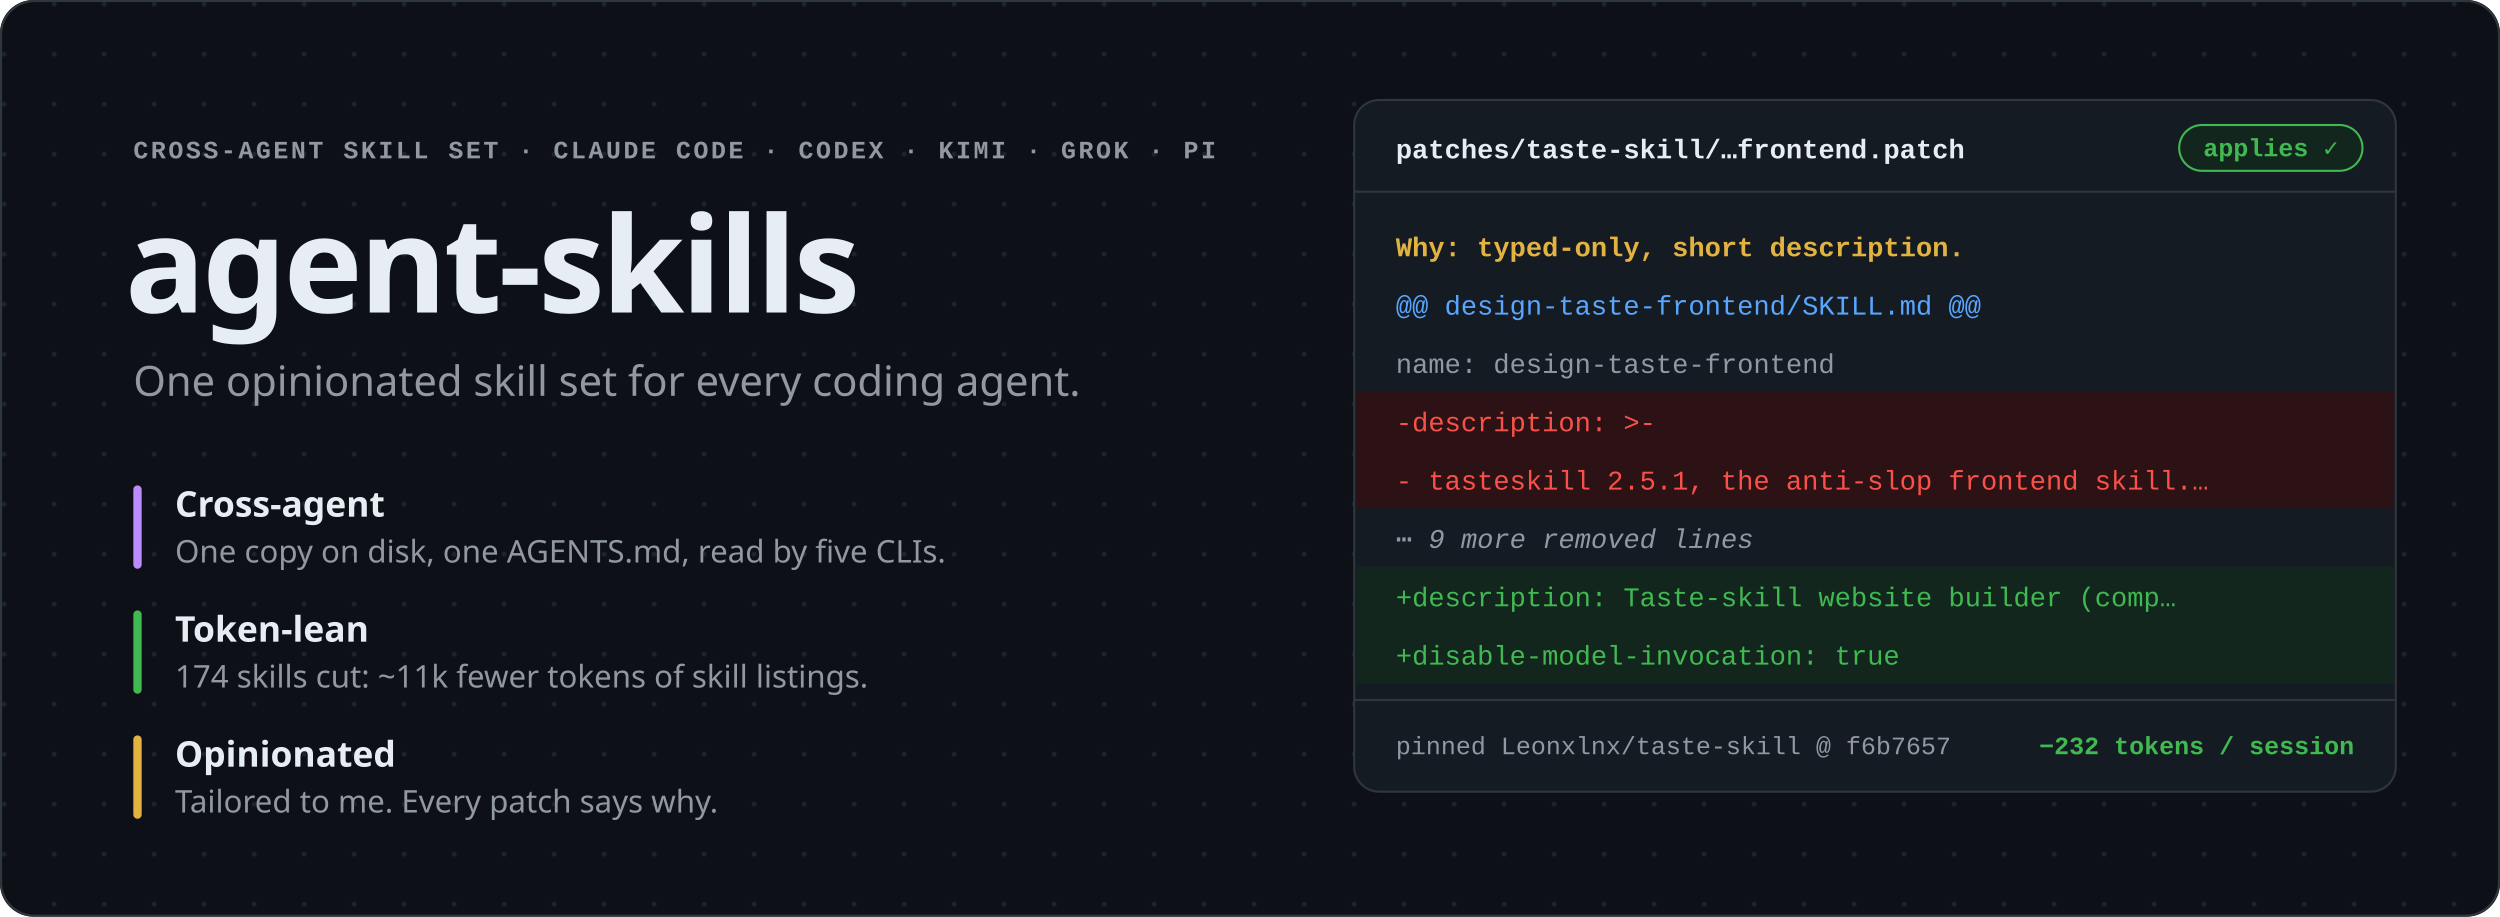
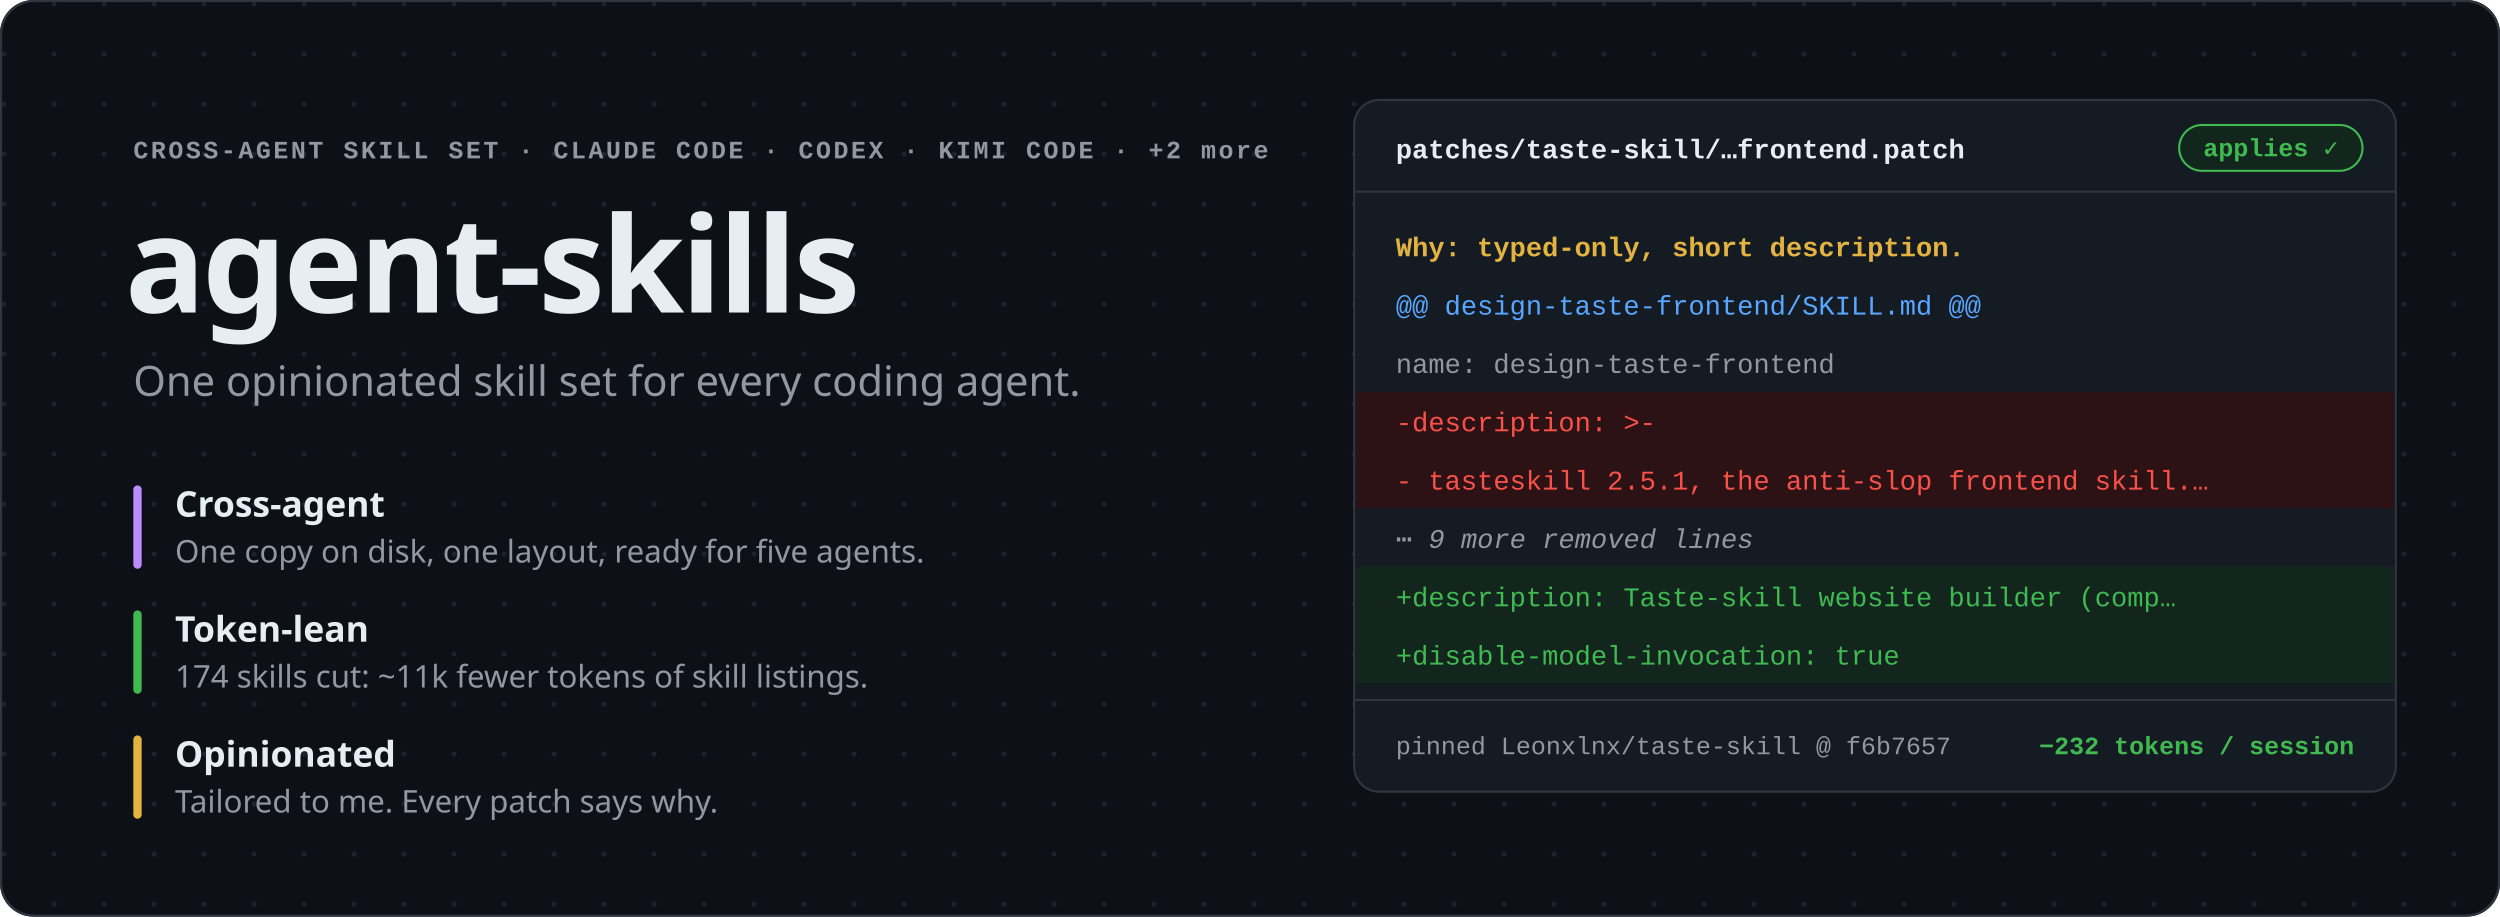
<svg xmlns="http://www.w3.org/2000/svg" width="1200" height="440" viewBox="0 0 1200 440" role="img" aria-labelledby="t">
  <style>
  .sans { font-family: -apple-system, BlinkMacSystemFont, 'Segoe UI', 'Noto Sans', Helvetica, Arial, sans-serif; }
  .mono { font-family: ui-monospace, SFMono-Regular, 'SF Mono', Menlo, Consolas, 'Liberation Mono', monospace; }
  .flow { stroke-dasharray: 4 6; animation: flow 1.2s linear infinite; }
  @keyframes flow { to { stroke-dashoffset: -20; } }
  
  @media (prefers-reduced-motion: reduce) { * { animation: none !important; transform: none !important; } }
</style>
  <defs>
    <pattern id="dots" width="24" height="24" patternUnits="userSpaceOnUse">
      <circle cx="2" cy="2" r="1.2" fill="#1c232c" />
    </pattern>
    <marker id="arrow" viewBox="0 0 10 10" refX="8" refY="5" markerWidth="7" markerHeight="7" orient="auto-start-reverse">
      <path d="M0,0 L10,5 L0,10 z" fill="#9198a1" />
    </marker>
  </defs>
  <rect width="1200" height="440" rx="16" fill="#0d1117" />
  <rect width="1200" height="440" rx="16" fill="url(#dots)" />
  <rect x="0.5" y="0.5" width="1199" height="439" rx="16" fill="none" stroke="#30363d" />
-   <text x="64" y="76" class="mono" font-size="12" font-weight="600" fill="#9198a1" text-anchor="start" letter-spacing="1.2">CROSS-AGENT SKILL SET  ·  CLAUDE CODE · CODEX · KIMI · GROK · PI</text>
+   <text x="64" y="76" class="mono" font-size="12" font-weight="600" fill="#9198a1" text-anchor="start" letter-spacing="1.2">CROSS-AGENT SKILL SET  ·  CLAUDE CODE  ·  CODEX  ·  KIMI CODE  ·  +2 more</text>
  <text x="60" y="150" class="sans" font-size="64" font-weight="700" fill="#e6edf3" text-anchor="start" letter-spacing="-1.5">agent-skills</text>
  <text x="64" y="190" class="sans" font-size="20" font-weight="400" fill="#9198a1" text-anchor="start">One opinionated skill set for every coding agent.</text>
  <rect x="64" y="233" width="4" height="40" rx="2" fill="#bc8cff" />
  <text x="84" y="248" class="sans" font-size="17" font-weight="700" fill="#e6edf3" text-anchor="start">Cross-agent</text>
-   <text x="84" y="270" class="sans" font-size="15" font-weight="400" fill="#9198a1" text-anchor="start">One copy on disk, one AGENTS.md, read by five CLIs.</text>
+   <text x="84" y="270" class="sans" font-size="15" font-weight="400" fill="#9198a1" text-anchor="start">One copy on disk, one layout, ready for five agents.</text>
  <rect x="64" y="293" width="4" height="40" rx="2" fill="#3fb950" />
  <text x="84" y="308" class="sans" font-size="17" font-weight="700" fill="#e6edf3" text-anchor="start">Token-lean</text>
  <text x="84" y="330" class="sans" font-size="15" font-weight="400" fill="#9198a1" text-anchor="start">174 skills cut: ~11k fewer tokens of skill listings.</text>
  <rect x="64" y="353" width="4" height="40" rx="2" fill="#e3b341" />
  <text x="84" y="368" class="sans" font-size="17" font-weight="700" fill="#e6edf3" text-anchor="start">Opinionated</text>
  <text x="84" y="390" class="sans" font-size="15" font-weight="400" fill="#9198a1" text-anchor="start">Tailored to me. Every patch says why.</text>
  <rect x="650" y="48" width="500" height="332" rx="12" fill="#151b23" stroke="#30363d" />
  <line x1="650" y1="92" x2="1150" y2="92" stroke="#30363d" />
  <text x="670" y="76" class="mono" font-size="13" font-weight="600" fill="#e6edf3" text-anchor="start">patches/taste-skill/…frontend.patch</text>
  <rect x="1046" y="60" width="88" height="22" rx="11" fill="#12261e" stroke="#3fb950" />
  <text x="1090" y="75" class="mono" font-size="12" font-weight="600" fill="#3fb950" text-anchor="middle">applies ✓</text>
  <text x="670" y="123" class="mono" font-size="13" font-weight="600" fill="#e3b341" text-anchor="start">Why: typed-only, short description.</text>
  <text x="670" y="151" class="mono" font-size="13" font-weight="400" fill="#58a6ff" text-anchor="start">@@ design-taste-frontend/SKILL.md @@</text>
  <text x="670" y="179" class="mono" font-size="13" font-weight="400" fill="#9198a1" text-anchor="start"> name: design-taste-frontend</text>
  <rect x="651" y="188" width="498" height="28" fill="#2d1215" />
  <text x="670" y="207" class="mono" font-size="13" font-weight="400" fill="#f85149" text-anchor="start">-description: &gt;-</text>
  <rect x="651" y="216" width="498" height="28" fill="#2d1215" />
  <text x="670" y="235" class="mono" font-size="13" font-weight="400" fill="#f85149" text-anchor="start">-  tasteskill 2.5.1, the anti-slop frontend skill.…</text>
  <text x="670" y="263" class="mono" font-size="13" font-weight="400" fill="#9198a1" text-anchor="start" font-style="italic">   ⋯ 9 more removed lines</text>
  <rect x="651" y="272" width="498" height="28" fill="#12261e" />
  <text x="670" y="291" class="mono" font-size="13" font-weight="400" fill="#3fb950" text-anchor="start">+description: Taste-skill website builder (comp…</text>
  <rect x="651" y="300" width="498" height="28" fill="#12261e" />
  <text x="670" y="319" class="mono" font-size="13" font-weight="400" fill="#3fb950" text-anchor="start">+disable-model-invocation: true</text>
  <line x1="650" y1="336" x2="1150" y2="336" stroke="#30363d" />
  <text x="670" y="362" class="mono" font-size="12" font-weight="400" fill="#9198a1" text-anchor="start">pinned  Leonxlnx/taste-skill @ f6b7657</text>
  <text x="1130" y="362" class="mono" font-size="12" font-weight="600" fill="#3fb950" text-anchor="end">−232 tokens / session</text>
</svg>
